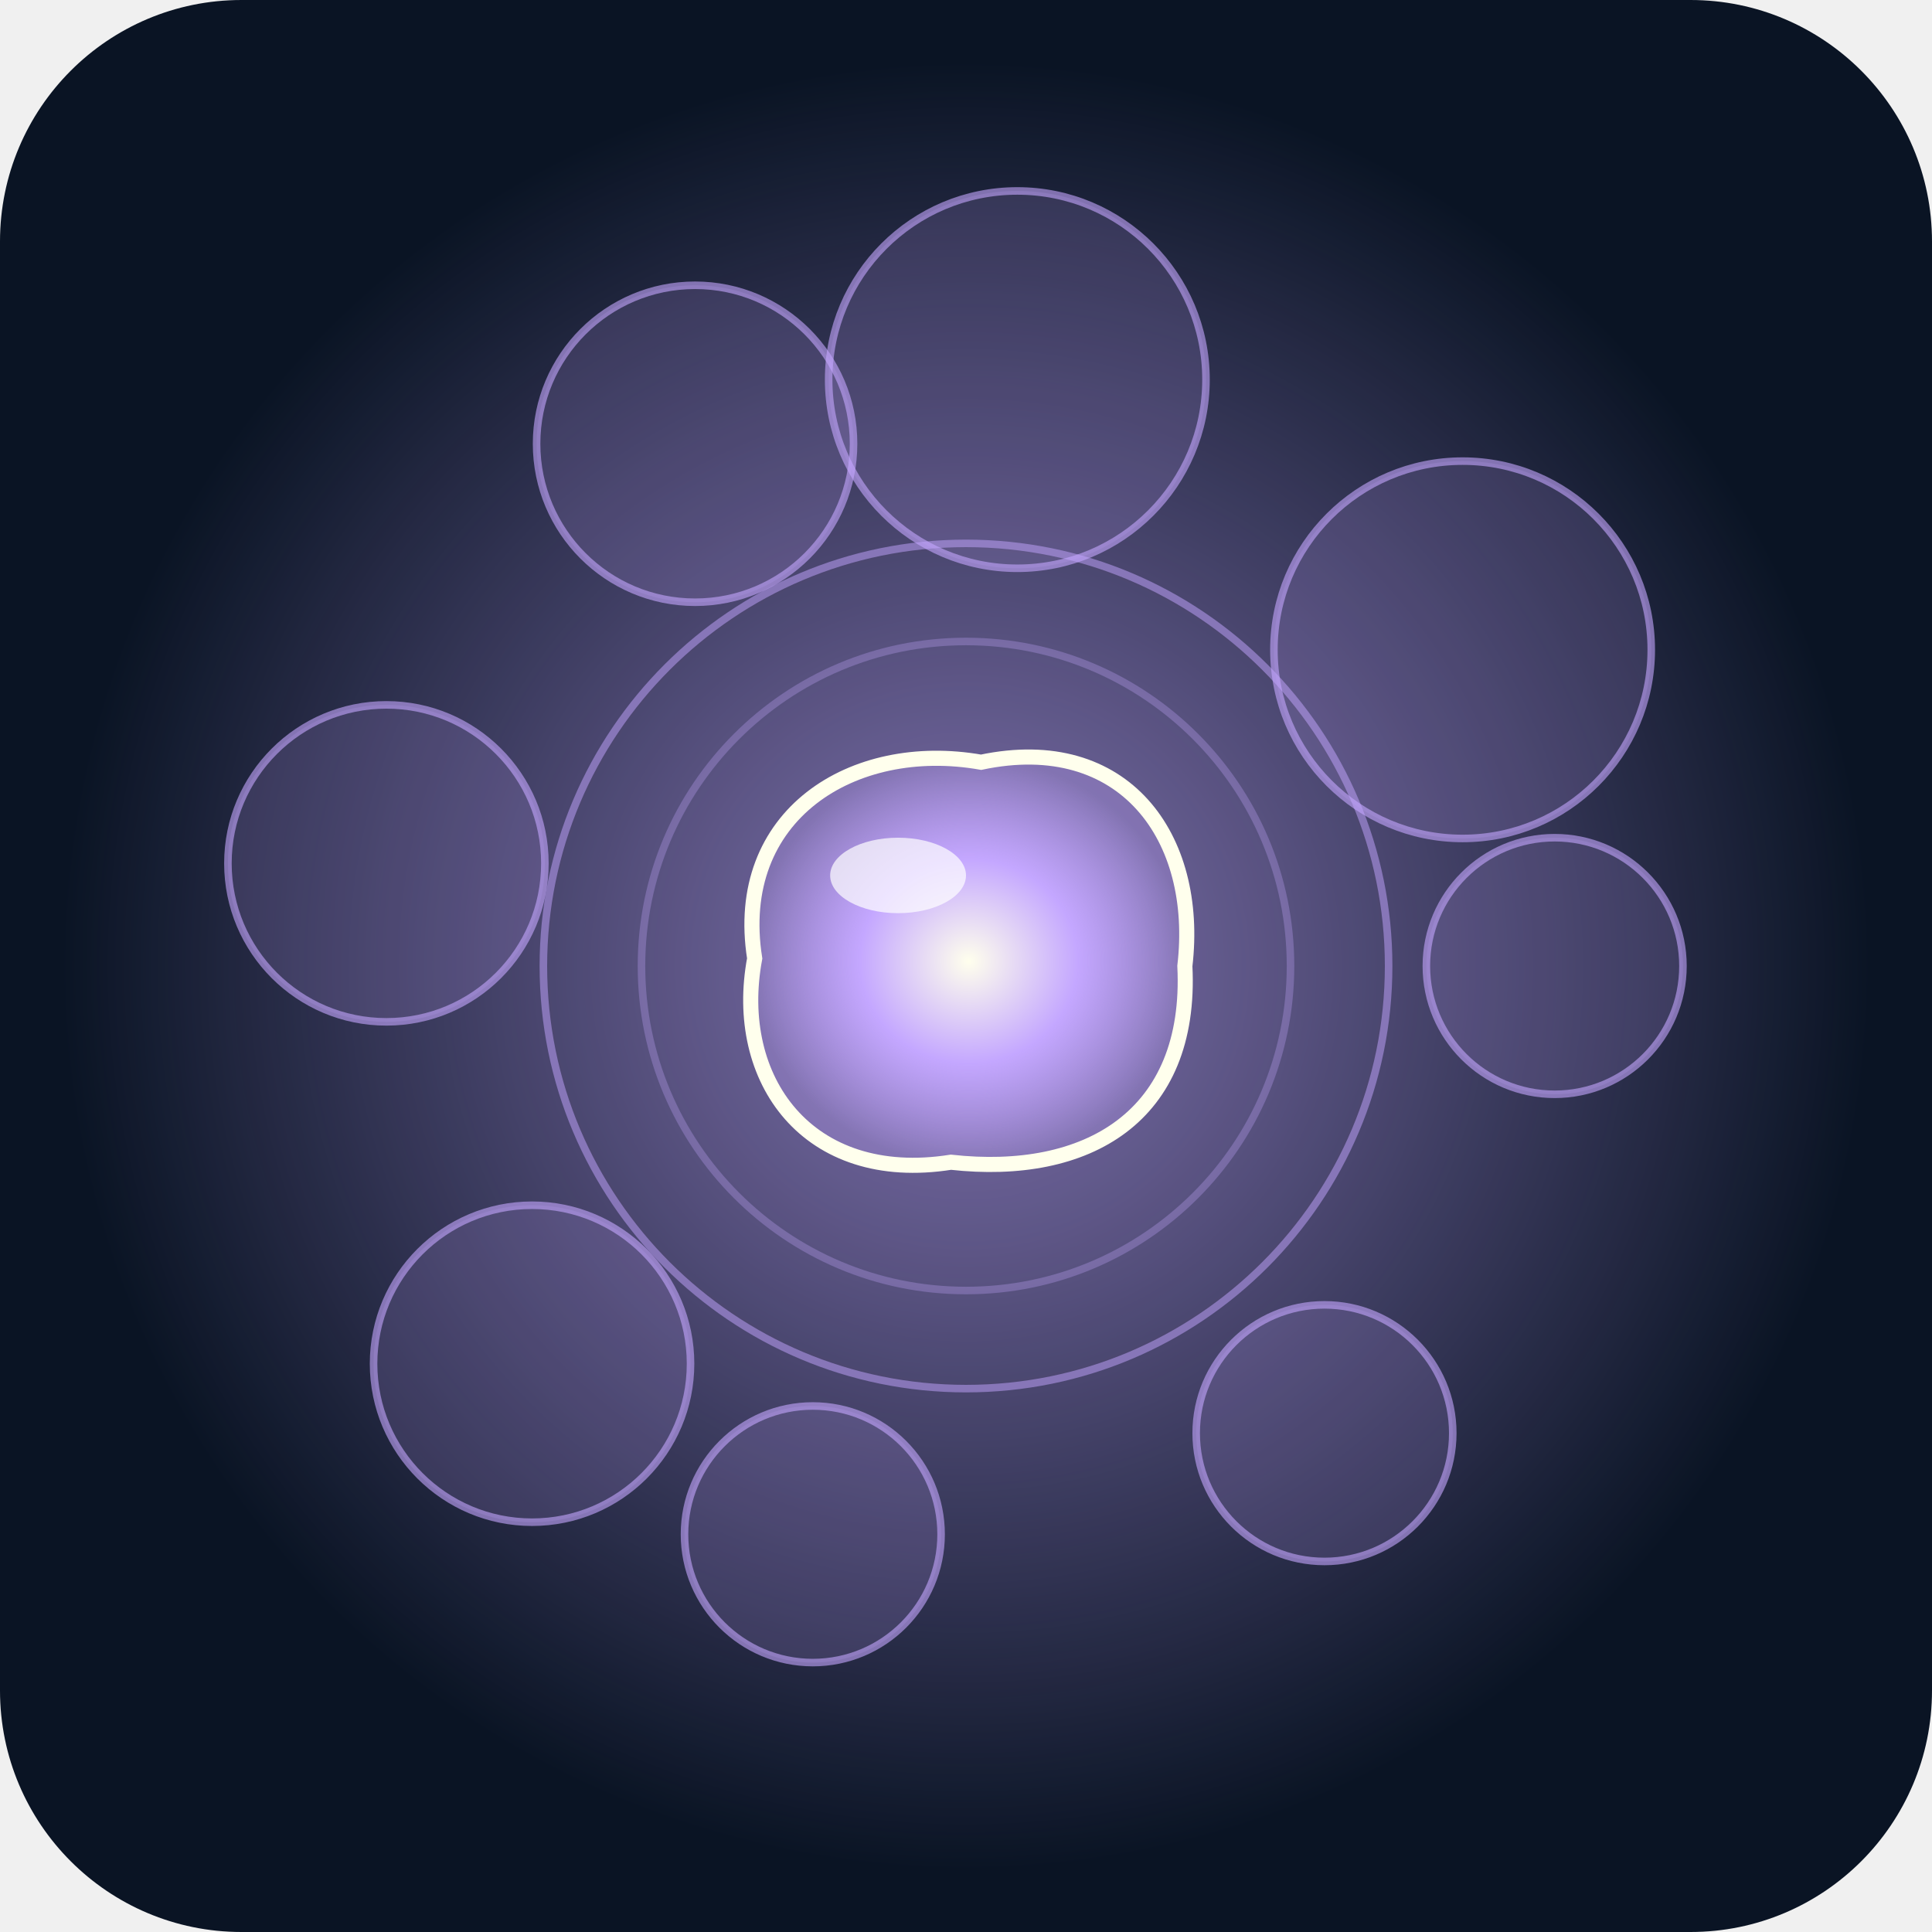
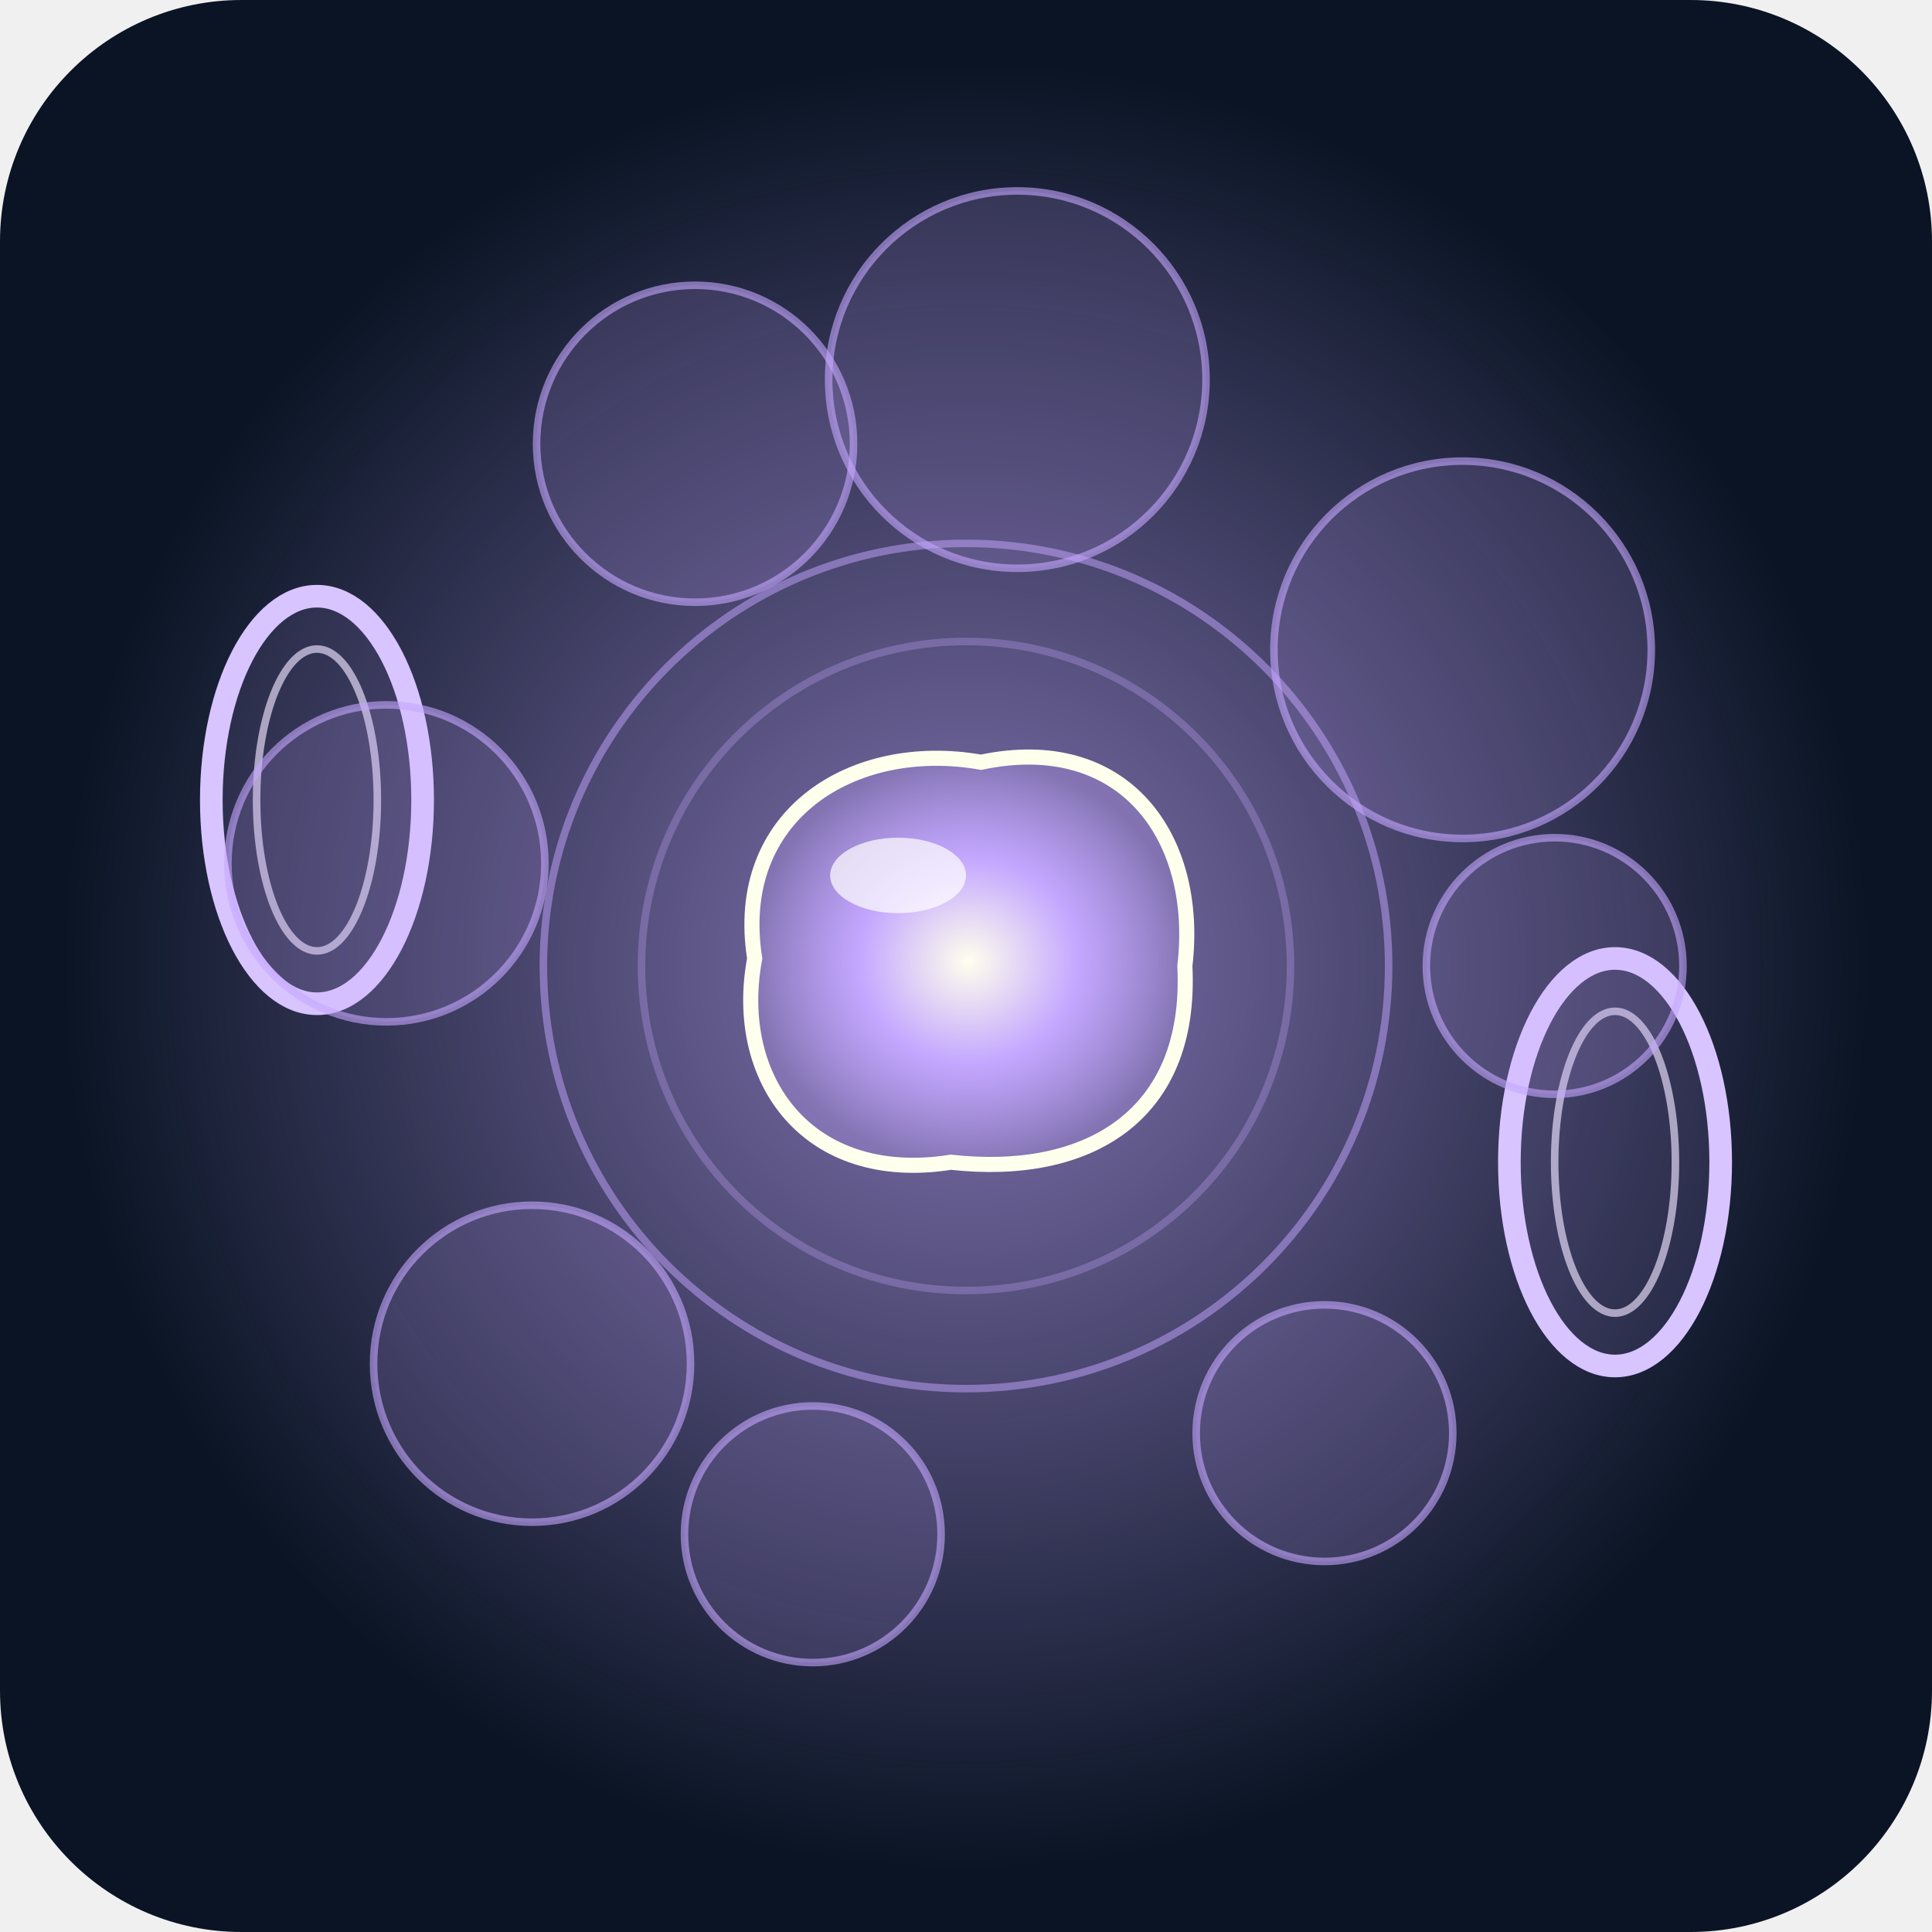
<svg xmlns="http://www.w3.org/2000/svg" viewBox="0 0 256 256">
  <defs>
    <radialGradient id="glow">
      <stop stop-color="#c4a7ff" stop-opacity=".65" />
      <stop offset="1" stop-color="#c4a7ff" stop-opacity="0" />
    </radialGradient>
    <radialGradient id="blob">
      <stop stop-color="#ffffed" />
      <stop offset=".5" stop-color="#c4a7ff" />
      <stop offset="1" stop-color="#c4a7ff" stop-opacity=".3" />
    </radialGradient>
  </defs>
  <rect width="256" height="256" rx="32" fill="#0a1424" />
  <circle cx="128" cy="128" r="120" fill="url(#glow)" />
+   <g fill="#c4a7ff" fill-opacity=".1" stroke="#d8c4ff" stroke-width="3">
+     <ellipse cx="42" cy="106" rx="14" ry="27" />
+     <ellipse cx="214" cy="154" rx="14" ry="27" />
+   </g>
+   <g fill="none" stroke="#eee4ff" opacity=".65">
+     <ellipse cx="42" cy="106" rx="8" ry="20" />
+     <ellipse cx="214" cy="154" rx="8" ry="20" />
+   </g>
  <circle cx="206.0" cy="128.0" r="17" fill="#c4a7ff" fill-opacity=".16" stroke="#c4a7ff" stroke-opacity=".6" />
  <circle cx="70.5" cy="180.7" r="21" fill="#c4a7ff" fill-opacity=".16" stroke="#c4a7ff" stroke-opacity=".6" />
  <circle cx="134.8" cy="50.3" r="25" fill="#c4a7ff" fill-opacity=".16" stroke="#c4a7ff" stroke-opacity=".6" />
  <circle cx="175.5" cy="189.9" r="17" fill="#c4a7ff" fill-opacity=".16" stroke="#c4a7ff" stroke-opacity=".6" />
  <circle cx="51.2" cy="114.4" r="21" fill="#c4a7ff" fill-opacity=".16" stroke="#c4a7ff" stroke-opacity=".6" />
  <circle cx="193.8" cy="86.1" r="25" fill="#c4a7ff" fill-opacity=".16" stroke="#c4a7ff" stroke-opacity=".6" />
  <circle cx="107.7" cy="203.3" r="17" fill="#c4a7ff" fill-opacity=".16" stroke="#c4a7ff" stroke-opacity=".6" />
  <circle cx="92.1" cy="58.8" r="21" fill="#c4a7ff" fill-opacity=".16" stroke="#c4a7ff" stroke-opacity=".6" />
  <circle cx="128" cy="128" r="56" fill="none" stroke="#c4a7ff" stroke-opacity=".5" />
  <circle cx="128" cy="128" r="43" fill="none" stroke="#c4a7ff" stroke-opacity=".3" />
  <path d="M157 128C158 148 144 156 126 154C107 157 97 143 100 127C97 108 113 98 130 101C149 97 159 111 157 128Z" fill="url(#blob)" stroke="#ffffed" stroke-width="2" />
  <ellipse cx="119" cy="116" rx="9" ry="5" fill="#fff" opacity=".7" />
</svg>
